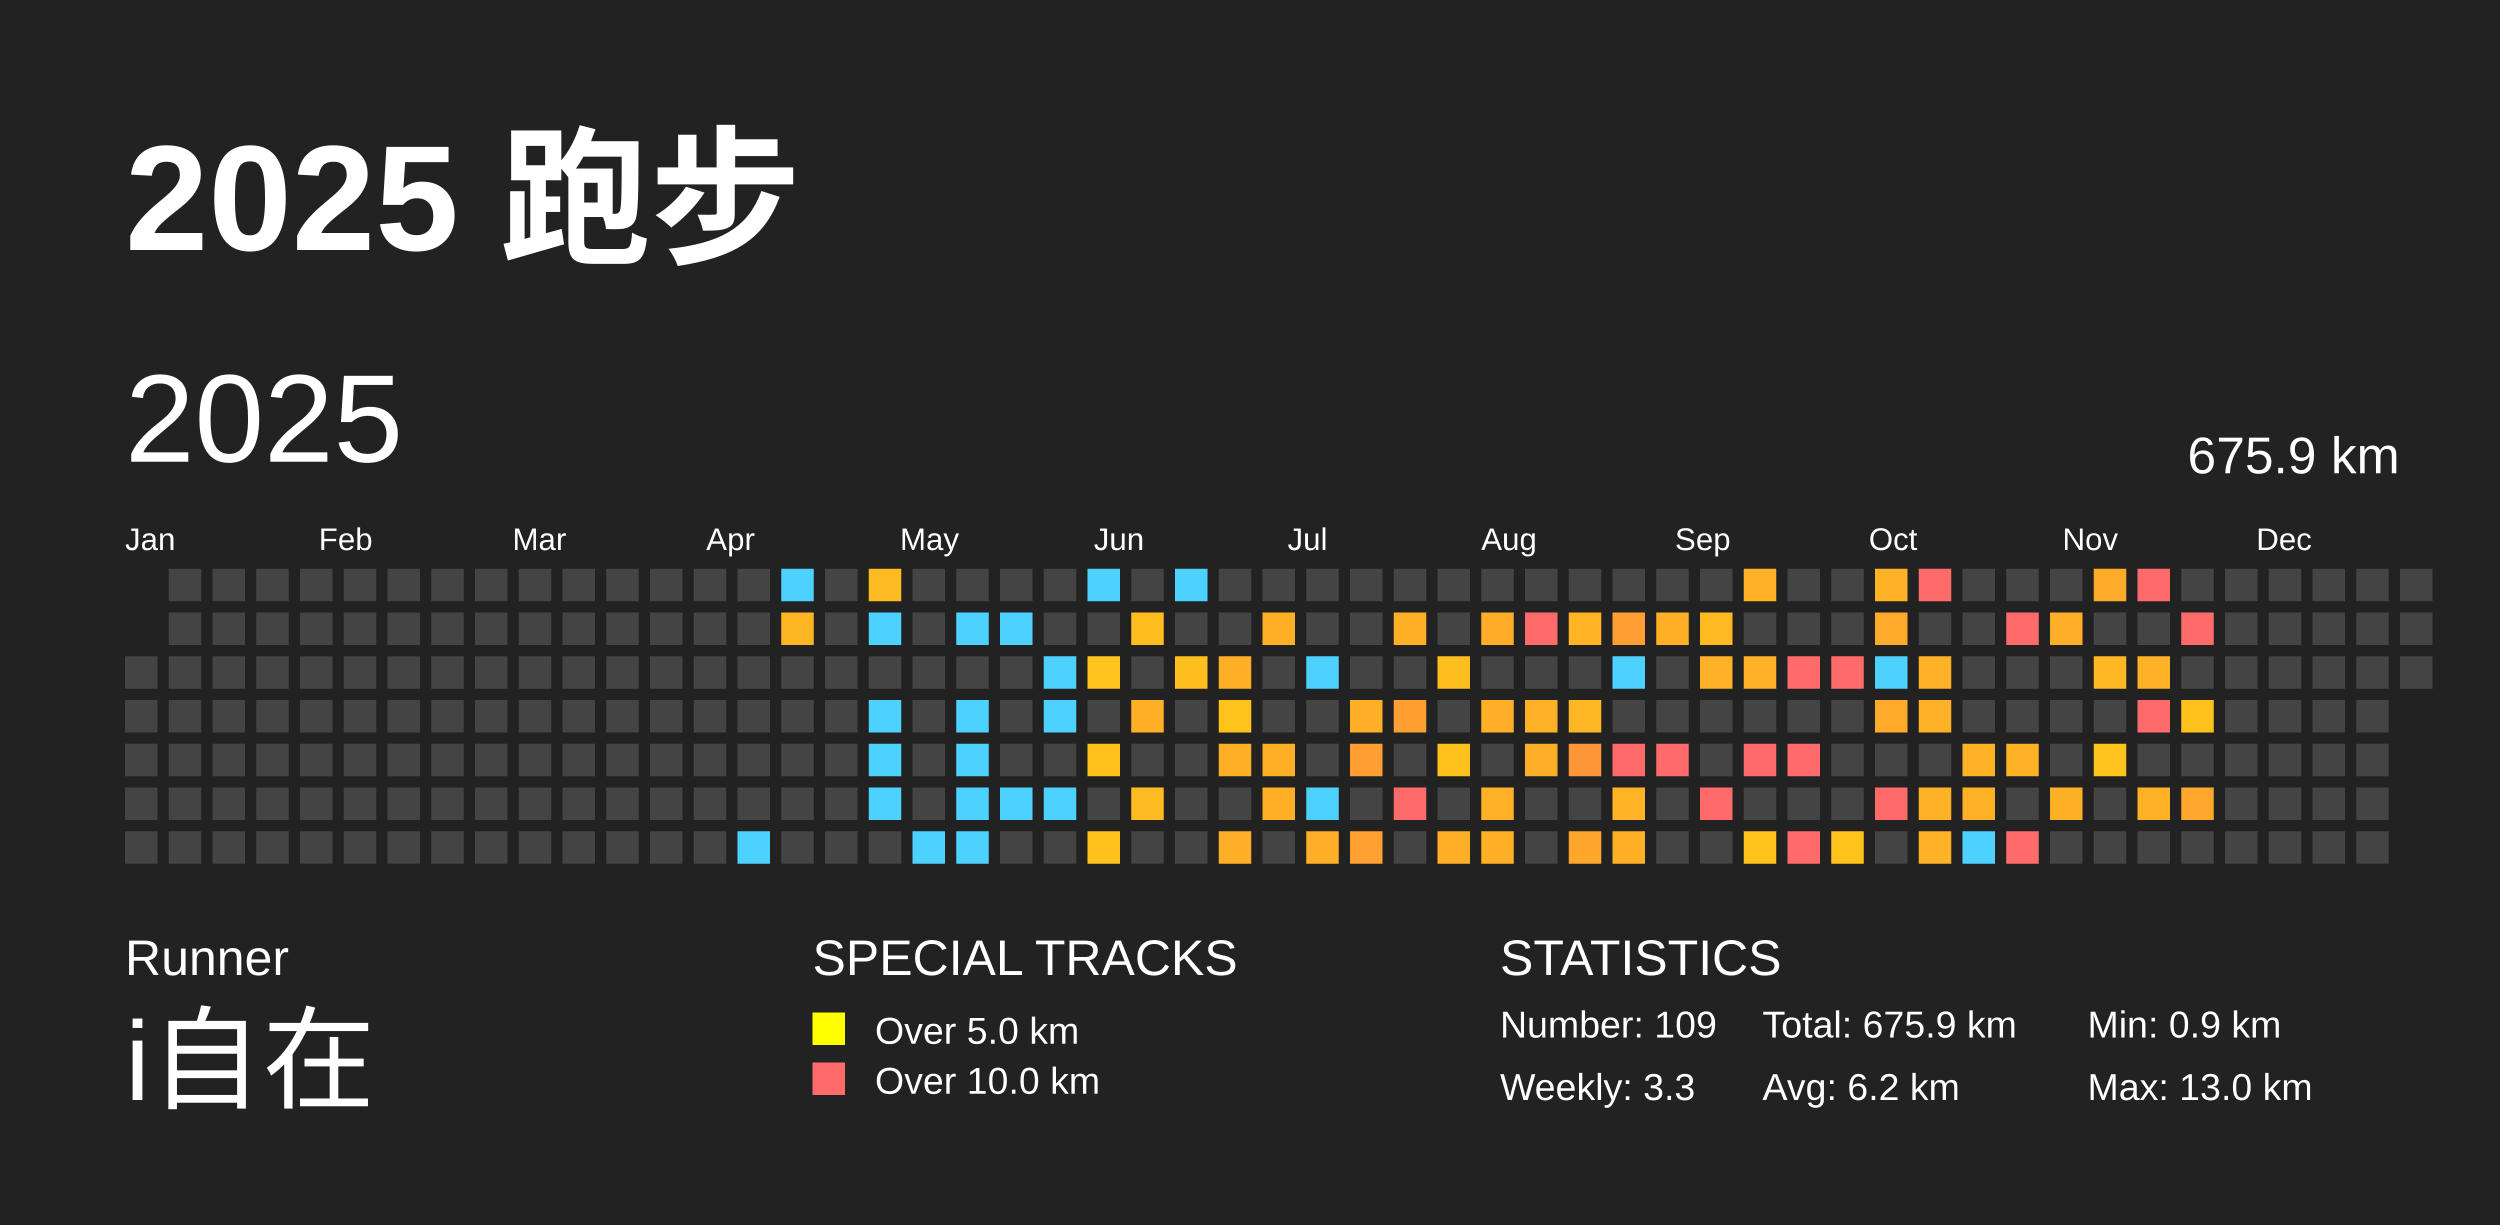
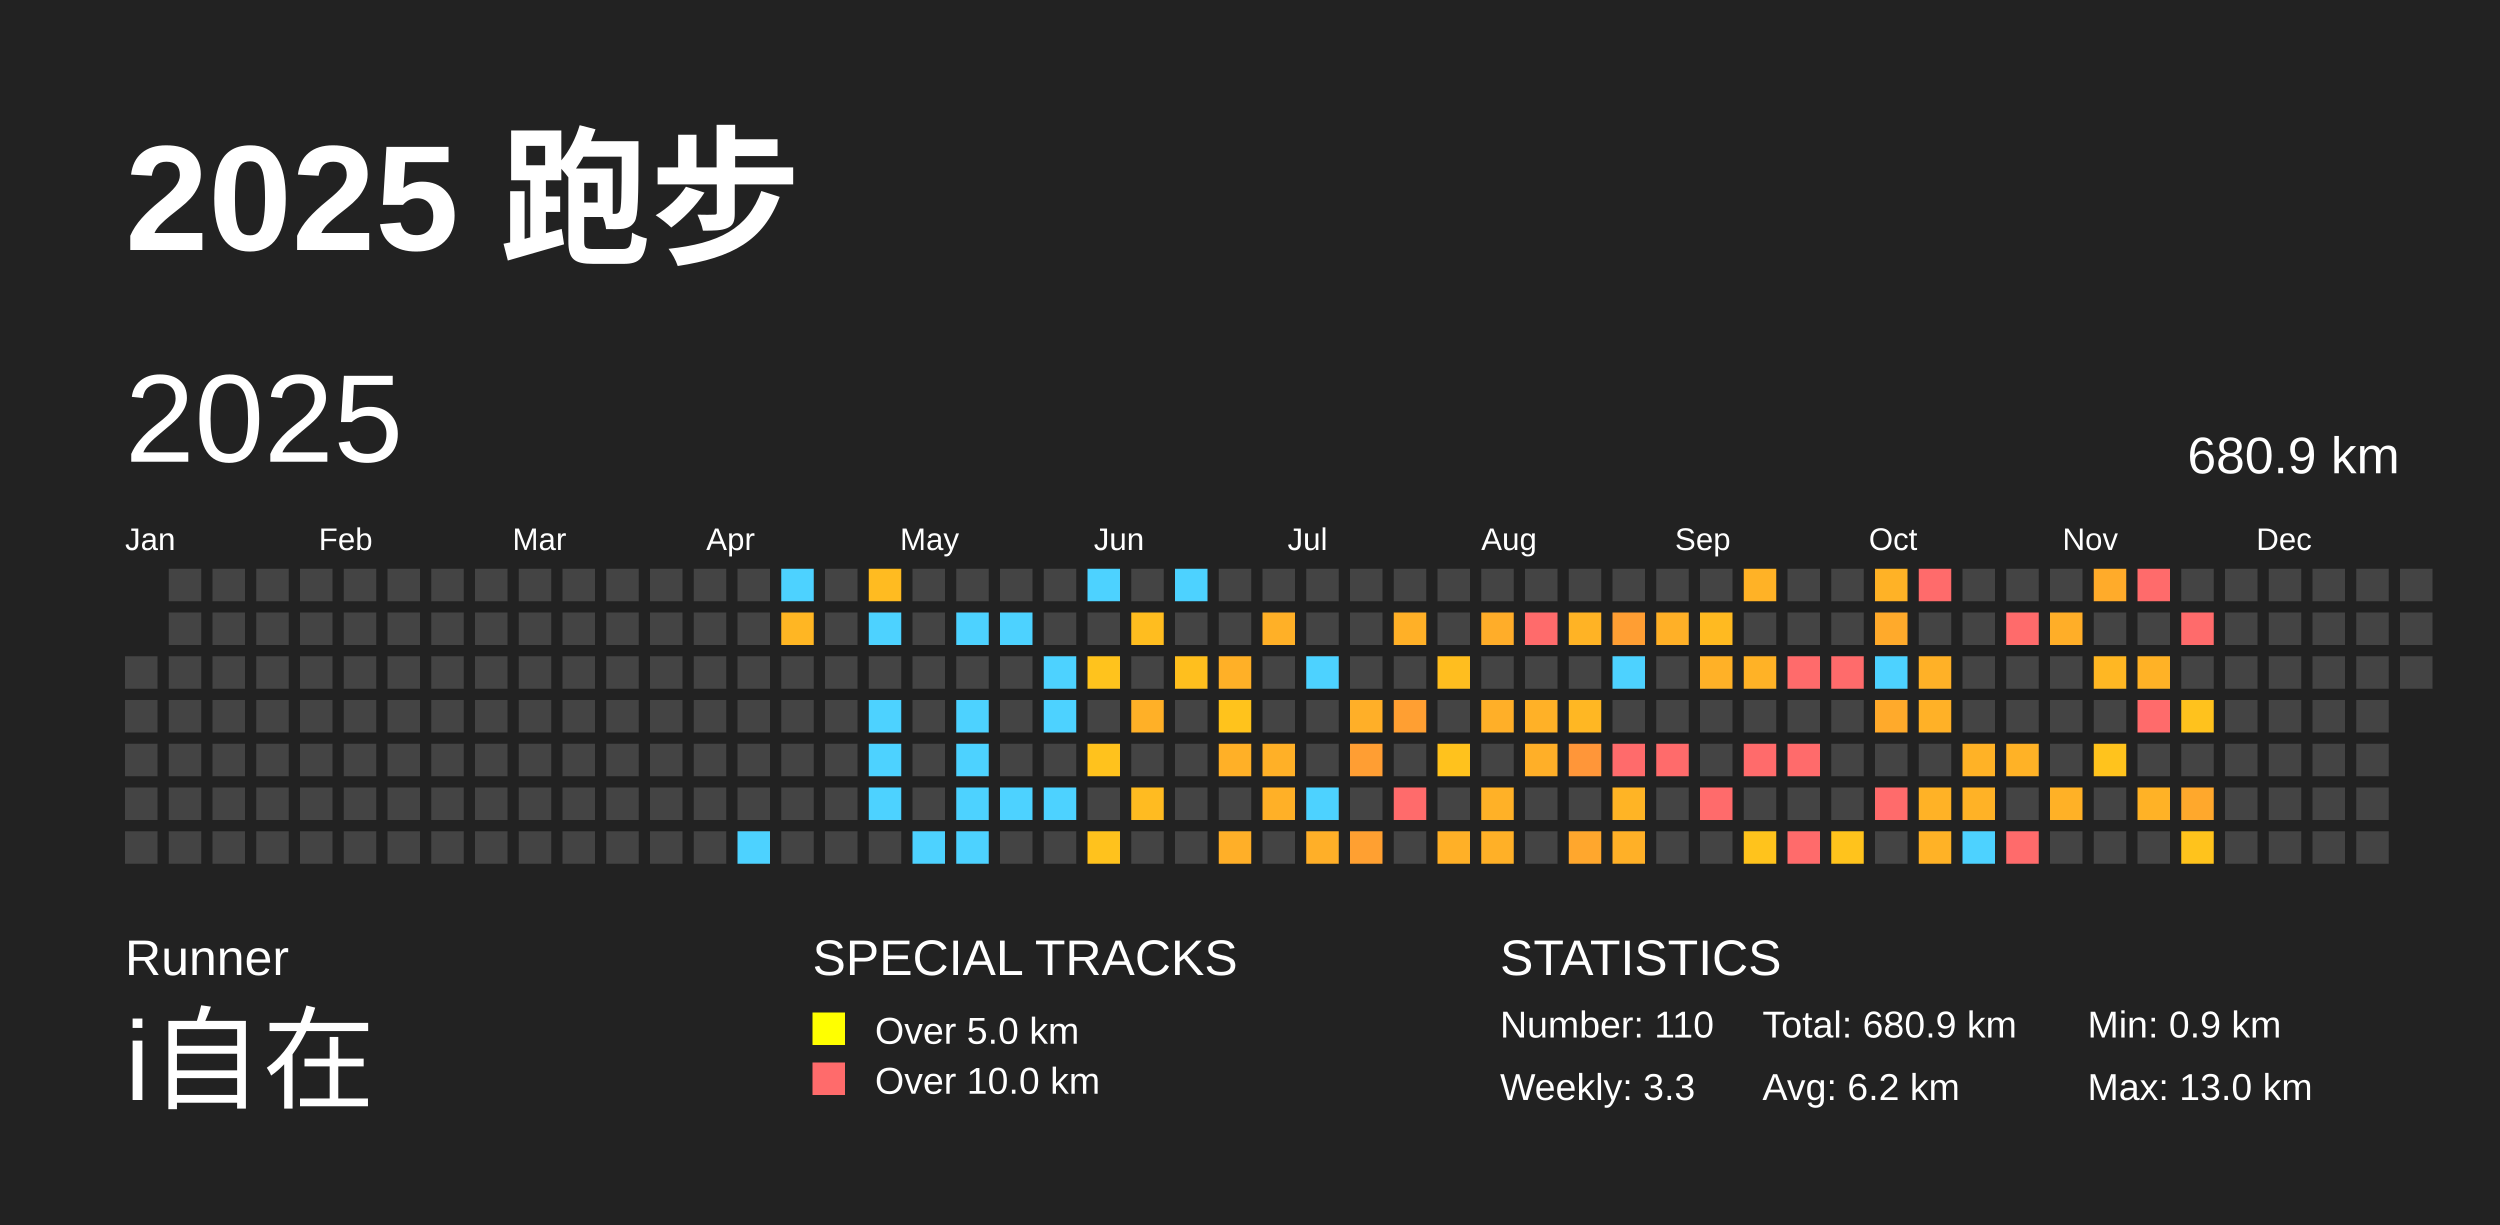
<svg xmlns="http://www.w3.org/2000/svg" baseProfile="full" height="98mm" version="1.1" viewBox="0,0,200,98" width="200mm">
  <defs />
  <rect fill="#222222" height="98" width="200" x="0" y="0" />
  <text fill="#FFFFFF" style="font-size:12px; font-family:Arial; font-weight:bold;" x="10" y="20">2025 跑步</text>
  <text fill="#FFFFFF" style="font-size:4px; font-family:Arial" x="10" y="78">Runner</text>
  <text fill="#FFFFFF" style="font-size:9px; font-family:Arial" x="10" y="88">i自在</text>
  <text fill="#FFFFFF" style="font-size:4px; font-family:Arial" x="65" y="78">SPECIAL TRACKS</text>
  <rect fill="#FFFF00" height="2.6" width="2.6" x="65" y="81" />
  <text fill="#FFFFFF" style="font-size:3px; font-family:Arial" x="70" y="83.5">Over 5.0 km</text>
  <rect fill="#FF6B6B" height="2.6" width="2.6" x="65" y="85" />
  <text fill="#FFFFFF" style="font-size:3px; font-family:Arial" x="70" y="87.5">Over 10.0 km</text>
  <text fill="#FFFFFF" style="font-size:4px; font-family:Arial" x="120" y="78">STATISTICS</text>
-   <text fill="#FFFFFF" style="font-size:3px; font-family:Arial" x="120" y="83">Number: 109</text>
+   <text fill="#FFFFFF" style="font-size:3px; font-family:Arial" x="120" y="83">Number: 110</text>
  <text fill="#FFFFFF" style="font-size:3px; font-family:Arial" x="120" y="88">Weekly: 3.3</text>
-   <text fill="#FFFFFF" style="font-size:3px; font-family:Arial" x="141" y="83">Total: 675.9 km</text>
+   <text fill="#FFFFFF" style="font-size:3px; font-family:Arial" x="141" y="83">Total: 680.9 km</text>
  <text fill="#FFFFFF" style="font-size:3px; font-family:Arial" x="141" y="88">Avg: 6.2 km</text>
  <text fill="#FFFFFF" style="font-size:3px; font-family:Arial" x="167" y="83">Min: 0.9 km</text>
  <text fill="#FFFFFF" style="font-size:3px; font-family:Arial" x="167" y="88">Max: 13.0 km</text>
  <text dominant-baseline="hanging" fill="#FFFFFF" style="font-size:10.0px; font-family:Arial;" x="10" y="30">2025</text>
-   <text dominant-baseline="hanging" fill="#FFFFFF" style="font-size:4.125px; font-family:Arial;" x="175" y="35">675.9 km</text>
+   <text dominant-baseline="hanging" fill="#FFFFFF" style="font-size:4.125px; font-family:Arial;" x="175" y="35">680.9 km</text>
  <text fill="#FFFFFF" style="font-size:2.5px; font-family:Arial" x="10.0" y="44">Jan</text>
  <text fill="#FFFFFF" style="font-size:2.5px; font-family:Arial" x="25.5" y="44">Feb</text>
  <text fill="#FFFFFF" style="font-size:2.5px; font-family:Arial" x="41.0" y="44">Mar</text>
  <text fill="#FFFFFF" style="font-size:2.5px; font-family:Arial" x="56.5" y="44">Apr</text>
  <text fill="#FFFFFF" style="font-size:2.5px; font-family:Arial" x="72.0" y="44">May</text>
  <text fill="#FFFFFF" style="font-size:2.5px; font-family:Arial" x="87.5" y="44">Jun</text>
  <text fill="#FFFFFF" style="font-size:2.5px; font-family:Arial" x="103.0" y="44">Jul</text>
  <text fill="#FFFFFF" style="font-size:2.5px; font-family:Arial" x="118.5" y="44">Aug</text>
  <text fill="#FFFFFF" style="font-size:2.5px; font-family:Arial" x="134.0" y="44">Sep</text>
  <text fill="#FFFFFF" style="font-size:2.5px; font-family:Arial" x="149.5" y="44">Oct</text>
  <text fill="#FFFFFF" style="font-size:2.5px; font-family:Arial" x="165.0" y="44">Nov</text>
  <text fill="#FFFFFF" style="font-size:2.5px; font-family:Arial" x="180.5" y="44">Dec</text>
  <rect fill="#444444" height="2.6" width="2.6" x="10.0" y="52.5" />
  <rect fill="#444444" height="2.6" width="2.6" x="10.0" y="56.0" />
  <rect fill="#444444" height="2.6" width="2.6" x="10.0" y="59.5" />
  <rect fill="#444444" height="2.6" width="2.6" x="10.0" y="63.0" />
  <rect fill="#444444" height="2.6" width="2.6" x="10.0" y="66.5" />
  <rect fill="#444444" height="2.6" width="2.6" x="13.5" y="45.5" />
  <rect fill="#444444" height="2.6" width="2.6" x="13.5" y="49.0" />
  <rect fill="#444444" height="2.6" width="2.6" x="13.5" y="52.5" />
  <rect fill="#444444" height="2.6" width="2.6" x="13.5" y="56.0" />
  <rect fill="#444444" height="2.6" width="2.6" x="13.5" y="59.5" />
  <rect fill="#444444" height="2.6" width="2.6" x="13.5" y="63.0" />
  <rect fill="#444444" height="2.6" width="2.6" x="13.5" y="66.5" />
  <rect fill="#444444" height="2.6" width="2.6" x="17.0" y="45.5" />
  <rect fill="#444444" height="2.6" width="2.6" x="17.0" y="49.0" />
  <rect fill="#444444" height="2.6" width="2.6" x="17.0" y="52.5" />
  <rect fill="#444444" height="2.6" width="2.6" x="17.0" y="56.0" />
  <rect fill="#444444" height="2.6" width="2.6" x="17.0" y="59.5" />
  <rect fill="#444444" height="2.6" width="2.6" x="17.0" y="63.0" />
  <rect fill="#444444" height="2.6" width="2.6" x="17.0" y="66.5" />
  <rect fill="#444444" height="2.6" width="2.6" x="20.5" y="45.5" />
  <rect fill="#444444" height="2.6" width="2.6" x="20.5" y="49.0" />
  <rect fill="#444444" height="2.6" width="2.6" x="20.5" y="52.5" />
  <rect fill="#444444" height="2.6" width="2.6" x="20.5" y="56.0" />
  <rect fill="#444444" height="2.6" width="2.6" x="20.5" y="59.5" />
  <rect fill="#444444" height="2.6" width="2.6" x="20.5" y="63.0" />
  <rect fill="#444444" height="2.6" width="2.6" x="20.5" y="66.5" />
  <rect fill="#444444" height="2.6" width="2.6" x="24.0" y="45.5" />
  <rect fill="#444444" height="2.6" width="2.6" x="24.0" y="49.0" />
  <rect fill="#444444" height="2.6" width="2.6" x="24.0" y="52.5" />
  <rect fill="#444444" height="2.6" width="2.6" x="24.0" y="56.0" />
  <rect fill="#444444" height="2.6" width="2.6" x="24.0" y="59.5" />
  <rect fill="#444444" height="2.6" width="2.6" x="24.0" y="63.0" />
  <rect fill="#444444" height="2.6" width="2.6" x="24.0" y="66.5" />
  <rect fill="#444444" height="2.6" width="2.6" x="27.5" y="45.5" />
  <rect fill="#444444" height="2.6" width="2.6" x="27.5" y="49.0" />
  <rect fill="#444444" height="2.6" width="2.6" x="27.5" y="52.5" />
  <rect fill="#444444" height="2.6" width="2.6" x="27.5" y="56.0" />
  <rect fill="#444444" height="2.6" width="2.6" x="27.5" y="59.5" />
  <rect fill="#444444" height="2.6" width="2.6" x="27.5" y="63.0" />
  <rect fill="#444444" height="2.6" width="2.6" x="27.5" y="66.5" />
  <rect fill="#444444" height="2.6" width="2.6" x="31.0" y="45.5" />
  <rect fill="#444444" height="2.6" width="2.6" x="31.0" y="49.0" />
  <rect fill="#444444" height="2.6" width="2.6" x="31.0" y="52.5" />
  <rect fill="#444444" height="2.6" width="2.6" x="31.0" y="56.0" />
  <rect fill="#444444" height="2.6" width="2.6" x="31.0" y="59.5" />
  <rect fill="#444444" height="2.6" width="2.6" x="31.0" y="63.0" />
  <rect fill="#444444" height="2.6" width="2.6" x="31.0" y="66.5" />
  <rect fill="#444444" height="2.6" width="2.6" x="34.5" y="45.5" />
  <rect fill="#444444" height="2.6" width="2.6" x="34.5" y="49.0" />
  <rect fill="#444444" height="2.6" width="2.6" x="34.5" y="52.5" />
  <rect fill="#444444" height="2.6" width="2.6" x="34.5" y="56.0" />
  <rect fill="#444444" height="2.6" width="2.6" x="34.5" y="59.5" />
  <rect fill="#444444" height="2.6" width="2.6" x="34.5" y="63.0" />
  <rect fill="#444444" height="2.6" width="2.6" x="34.5" y="66.5" />
  <rect fill="#444444" height="2.6" width="2.6" x="38.0" y="45.5" />
  <rect fill="#444444" height="2.6" width="2.6" x="38.0" y="49.0" />
  <rect fill="#444444" height="2.6" width="2.6" x="38.0" y="52.5" />
  <rect fill="#444444" height="2.6" width="2.6" x="38.0" y="56.0" />
  <rect fill="#444444" height="2.6" width="2.6" x="38.0" y="59.5" />
  <rect fill="#444444" height="2.6" width="2.6" x="38.0" y="63.0" />
  <rect fill="#444444" height="2.6" width="2.6" x="38.0" y="66.5" />
  <rect fill="#444444" height="2.6" width="2.6" x="41.5" y="45.5" />
  <rect fill="#444444" height="2.6" width="2.6" x="41.5" y="49.0" />
  <rect fill="#444444" height="2.6" width="2.6" x="41.5" y="52.5" />
  <rect fill="#444444" height="2.6" width="2.6" x="41.5" y="56.0" />
  <rect fill="#444444" height="2.6" width="2.6" x="41.5" y="59.5" />
  <rect fill="#444444" height="2.6" width="2.6" x="41.5" y="63.0" />
  <rect fill="#444444" height="2.6" width="2.6" x="41.5" y="66.5" />
  <rect fill="#444444" height="2.6" width="2.6" x="45.0" y="45.5" />
  <rect fill="#444444" height="2.6" width="2.6" x="45.0" y="49.0" />
  <rect fill="#444444" height="2.6" width="2.6" x="45.0" y="52.5" />
  <rect fill="#444444" height="2.6" width="2.6" x="45.0" y="56.0" />
  <rect fill="#444444" height="2.6" width="2.6" x="45.0" y="59.5" />
  <rect fill="#444444" height="2.6" width="2.6" x="45.0" y="63.0" />
  <rect fill="#444444" height="2.6" width="2.6" x="45.0" y="66.5" />
  <rect fill="#444444" height="2.6" width="2.6" x="48.5" y="45.5" />
  <rect fill="#444444" height="2.6" width="2.6" x="48.5" y="49.0" />
  <rect fill="#444444" height="2.6" width="2.6" x="48.5" y="52.5" />
  <rect fill="#444444" height="2.6" width="2.6" x="48.5" y="56.0" />
  <rect fill="#444444" height="2.6" width="2.6" x="48.5" y="59.5" />
  <rect fill="#444444" height="2.6" width="2.6" x="48.5" y="63.0" />
  <rect fill="#444444" height="2.6" width="2.6" x="48.5" y="66.5" />
  <rect fill="#444444" height="2.6" width="2.6" x="52.0" y="45.5" />
  <rect fill="#444444" height="2.6" width="2.6" x="52.0" y="49.0" />
  <rect fill="#444444" height="2.6" width="2.6" x="52.0" y="52.5" />
  <rect fill="#444444" height="2.6" width="2.6" x="52.0" y="56.0" />
  <rect fill="#444444" height="2.6" width="2.6" x="52.0" y="59.5" />
  <rect fill="#444444" height="2.6" width="2.6" x="52.0" y="63.0" />
  <rect fill="#444444" height="2.6" width="2.6" x="52.0" y="66.5" />
  <rect fill="#444444" height="2.6" width="2.6" x="55.5" y="45.5" />
  <rect fill="#444444" height="2.6" width="2.6" x="55.5" y="49.0" />
  <rect fill="#444444" height="2.6" width="2.6" x="55.5" y="52.5" />
  <rect fill="#444444" height="2.6" width="2.6" x="55.5" y="56.0" />
  <rect fill="#444444" height="2.6" width="2.6" x="55.5" y="59.5" />
  <rect fill="#444444" height="2.6" width="2.6" x="55.5" y="63.0" />
  <rect fill="#444444" height="2.6" width="2.6" x="55.5" y="66.5" />
  <rect fill="#444444" height="2.6" width="2.6" x="59.0" y="45.5" />
  <rect fill="#444444" height="2.6" width="2.6" x="59.0" y="49.0" />
  <rect fill="#444444" height="2.6" width="2.6" x="59.0" y="52.5" />
  <rect fill="#444444" height="2.6" width="2.6" x="59.0" y="56.0" />
  <rect fill="#444444" height="2.6" width="2.6" x="59.0" y="59.5" />
  <rect fill="#444444" height="2.6" width="2.6" x="59.0" y="63.0" />
  <rect fill="#4dd2ff" height="2.6" width="2.6" x="59.0" y="66.5" />
  <rect fill="#4dd2ff" height="2.6" width="2.6" x="62.5" y="45.5" />
  <rect fill="#ffb623" height="2.6" width="2.6" x="62.5" y="49.0" />
  <rect fill="#444444" height="2.6" width="2.6" x="62.5" y="52.5" />
  <rect fill="#444444" height="2.6" width="2.6" x="62.5" y="56.0" />
  <rect fill="#444444" height="2.6" width="2.6" x="62.5" y="59.5" />
  <rect fill="#444444" height="2.6" width="2.6" x="62.5" y="63.0" />
  <rect fill="#444444" height="2.6" width="2.6" x="62.5" y="66.5" />
  <rect fill="#444444" height="2.6" width="2.6" x="66.0" y="45.5" />
  <rect fill="#444444" height="2.6" width="2.6" x="66.0" y="49.0" />
  <rect fill="#444444" height="2.6" width="2.6" x="66.0" y="52.5" />
  <rect fill="#444444" height="2.6" width="2.6" x="66.0" y="56.0" />
  <rect fill="#444444" height="2.6" width="2.6" x="66.0" y="59.5" />
  <rect fill="#444444" height="2.6" width="2.6" x="66.0" y="63.0" />
  <rect fill="#444444" height="2.6" width="2.6" x="66.0" y="66.5" />
  <rect fill="#ffbb21" height="2.6" width="2.6" x="69.5" y="45.5" />
  <rect fill="#4dd2ff" height="2.6" width="2.6" x="69.5" y="49.0" />
  <rect fill="#444444" height="2.6" width="2.6" x="69.5" y="52.5" />
  <rect fill="#4dd2ff" height="2.6" width="2.6" x="69.5" y="56.0" />
  <rect fill="#4dd2ff" height="2.6" width="2.6" x="69.5" y="59.5" />
  <rect fill="#4dd2ff" height="2.6" width="2.6" x="69.5" y="63.0" />
  <rect fill="#444444" height="2.6" width="2.6" x="69.5" y="66.5" />
  <rect fill="#444444" height="2.6" width="2.6" x="73.0" y="45.5" />
  <rect fill="#444444" height="2.6" width="2.6" x="73.0" y="49.0" />
  <rect fill="#444444" height="2.6" width="2.6" x="73.0" y="52.5" />
  <rect fill="#444444" height="2.6" width="2.6" x="73.0" y="56.0" />
  <rect fill="#444444" height="2.6" width="2.6" x="73.0" y="59.5" />
  <rect fill="#444444" height="2.6" width="2.6" x="73.0" y="63.0" />
  <rect fill="#4dd2ff" height="2.6" width="2.6" x="73.0" y="66.5" />
  <rect fill="#444444" height="2.6" width="2.6" x="76.5" y="45.5" />
  <rect fill="#4dd2ff" height="2.6" width="2.6" x="76.5" y="49.0" />
  <rect fill="#444444" height="2.6" width="2.6" x="76.5" y="52.5" />
  <rect fill="#4dd2ff" height="2.6" width="2.6" x="76.5" y="56.0" />
  <rect fill="#4dd2ff" height="2.6" width="2.6" x="76.5" y="59.5" />
  <rect fill="#4dd2ff" height="2.6" width="2.6" x="76.5" y="63.0" />
  <rect fill="#4dd2ff" height="2.6" width="2.6" x="76.5" y="66.5" />
  <rect fill="#444444" height="2.6" width="2.6" x="80.0" y="45.5" />
  <rect fill="#4dd2ff" height="2.6" width="2.6" x="80.0" y="49.0" />
  <rect fill="#444444" height="2.6" width="2.6" x="80.0" y="52.5" />
  <rect fill="#444444" height="2.6" width="2.6" x="80.0" y="56.0" />
  <rect fill="#444444" height="2.6" width="2.6" x="80.0" y="59.5" />
  <rect fill="#4dd2ff" height="2.6" width="2.6" x="80.0" y="63.0" />
  <rect fill="#444444" height="2.6" width="2.6" x="80.0" y="66.5" />
  <rect fill="#444444" height="2.6" width="2.6" x="83.5" y="45.5" />
  <rect fill="#444444" height="2.6" width="2.6" x="83.5" y="49.0" />
  <rect fill="#4dd2ff" height="2.6" width="2.6" x="83.5" y="52.5" />
  <rect fill="#4dd2ff" height="2.6" width="2.6" x="83.5" y="56.0" />
  <rect fill="#444444" height="2.6" width="2.6" x="83.5" y="59.5" />
  <rect fill="#4dd2ff" height="2.6" width="2.6" x="83.5" y="63.0" />
  <rect fill="#444444" height="2.6" width="2.6" x="83.5" y="66.5" />
  <rect fill="#4dd2ff" height="2.6" width="2.6" x="87.0" y="45.5" />
  <rect fill="#444444" height="2.6" width="2.6" x="87.0" y="49.0" />
  <rect fill="#ffc31d" height="2.6" width="2.6" x="87.0" y="52.5" />
  <rect fill="#444444" height="2.6" width="2.6" x="87.0" y="56.0" />
  <rect fill="#ffc21d" height="2.6" width="2.6" x="87.0" y="59.5" />
  <rect fill="#444444" height="2.6" width="2.6" x="87.0" y="63.0" />
  <rect fill="#ffc21d" height="2.6" width="2.6" x="87.0" y="66.5" />
  <rect fill="#444444" height="2.6" width="2.6" x="90.5" y="45.5" />
  <rect fill="#ffbd1f" height="2.6" width="2.6" x="90.5" y="49.0" />
  <rect fill="#444444" height="2.6" width="2.6" x="90.5" y="52.5" />
  <rect fill="#ffb027" height="2.6" width="2.6" x="90.5" y="56.0" />
  <rect fill="#444444" height="2.6" width="2.6" x="90.5" y="59.5" />
  <rect fill="#ffbb21" height="2.6" width="2.6" x="90.5" y="63.0" />
  <rect fill="#444444" height="2.6" width="2.6" x="90.5" y="66.5" />
  <rect fill="#4dd2ff" height="2.6" width="2.6" x="94.0" y="45.5" />
  <rect fill="#444444" height="2.6" width="2.6" x="94.0" y="49.0" />
  <rect fill="#ffbf1e" height="2.6" width="2.6" x="94.0" y="52.5" />
  <rect fill="#444444" height="2.6" width="2.6" x="94.0" y="56.0" />
  <rect fill="#444444" height="2.6" width="2.6" x="94.0" y="59.5" />
  <rect fill="#444444" height="2.6" width="2.6" x="94.0" y="63.0" />
  <rect fill="#444444" height="2.6" width="2.6" x="94.0" y="66.5" />
  <rect fill="#444444" height="2.6" width="2.6" x="97.5" y="45.5" />
  <rect fill="#444444" height="2.6" width="2.6" x="97.5" y="49.0" />
  <rect fill="#ffb027" height="2.6" width="2.6" x="97.5" y="52.5" />
  <rect fill="#ffc31c" height="2.6" width="2.6" x="97.5" y="56.0" />
  <rect fill="#ffb027" height="2.6" width="2.6" x="97.5" y="59.5" />
  <rect fill="#444444" height="2.6" width="2.6" x="97.5" y="63.0" />
  <rect fill="#ffaf28" height="2.6" width="2.6" x="97.5" y="66.5" />
  <rect fill="#444444" height="2.6" width="2.6" x="101.0" y="45.5" />
  <rect fill="#ffb027" height="2.6" width="2.6" x="101.0" y="49.0" />
  <rect fill="#444444" height="2.6" width="2.6" x="101.0" y="52.5" />
  <rect fill="#444444" height="2.6" width="2.6" x="101.0" y="56.0" />
  <rect fill="#ffb027" height="2.6" width="2.6" x="101.0" y="59.5" />
  <rect fill="#ffb027" height="2.6" width="2.6" x="101.0" y="63.0" />
  <rect fill="#444444" height="2.6" width="2.6" x="101.0" y="66.5" />
  <rect fill="#444444" height="2.6" width="2.6" x="104.5" y="45.5" />
  <rect fill="#444444" height="2.6" width="2.6" x="104.5" y="49.0" />
  <rect fill="#4dd2ff" height="2.6" width="2.6" x="104.5" y="52.5" />
  <rect fill="#444444" height="2.6" width="2.6" x="104.5" y="56.0" />
  <rect fill="#444444" height="2.6" width="2.6" x="104.5" y="59.5" />
  <rect fill="#4dd2ff" height="2.6" width="2.6" x="104.5" y="63.0" />
  <rect fill="#ffaf28" height="2.6" width="2.6" x="104.5" y="66.5" />
  <rect fill="#444444" height="2.6" width="2.6" x="108.0" y="45.5" />
  <rect fill="#444444" height="2.6" width="2.6" x="108.0" y="49.0" />
  <rect fill="#444444" height="2.6" width="2.6" x="108.0" y="52.5" />
  <rect fill="#ffaf28" height="2.6" width="2.6" x="108.0" y="56.0" />
  <rect fill="#ff9e33" height="2.6" width="2.6" x="108.0" y="59.5" />
  <rect fill="#444444" height="2.6" width="2.6" x="108.0" y="63.0" />
  <rect fill="#ffa031" height="2.6" width="2.6" x="108.0" y="66.5" />
  <rect fill="#444444" height="2.6" width="2.6" x="111.5" y="45.5" />
  <rect fill="#ffb027" height="2.6" width="2.6" x="111.5" y="49.0" />
  <rect fill="#444444" height="2.6" width="2.6" x="111.5" y="52.5" />
  <rect fill="#ff9f32" height="2.6" width="2.6" x="111.5" y="56.0" />
  <rect fill="#444444" height="2.6" width="2.6" x="111.5" y="59.5" />
  <rect fill="#FF6B6B" height="2.6" width="2.6" x="111.5" y="63.0" />
  <rect fill="#444444" height="2.6" width="2.6" x="111.5" y="66.5" />
  <rect fill="#444444" height="2.6" width="2.6" x="115.0" y="45.5" />
  <rect fill="#444444" height="2.6" width="2.6" x="115.0" y="49.0" />
  <rect fill="#ffbe1f" height="2.6" width="2.6" x="115.0" y="52.5" />
  <rect fill="#444444" height="2.6" width="2.6" x="115.0" y="56.0" />
  <rect fill="#ffc21d" height="2.6" width="2.6" x="115.0" y="59.5" />
  <rect fill="#444444" height="2.6" width="2.6" x="115.0" y="63.0" />
  <rect fill="#ffb027" height="2.6" width="2.6" x="115.0" y="66.5" />
  <rect fill="#444444" height="2.6" width="2.6" x="118.5" y="45.5" />
  <rect fill="#ffad29" height="2.6" width="2.6" x="118.5" y="49.0" />
  <rect fill="#444444" height="2.6" width="2.6" x="118.5" y="52.5" />
  <rect fill="#ffaf28" height="2.6" width="2.6" x="118.5" y="56.0" />
  <rect fill="#444444" height="2.6" width="2.6" x="118.5" y="59.5" />
  <rect fill="#ffb127" height="2.6" width="2.6" x="118.5" y="63.0" />
  <rect fill="#ffb027" height="2.6" width="2.6" x="118.5" y="66.5" />
  <rect fill="#444444" height="2.6" width="2.6" x="122.0" y="45.5" />
  <rect fill="#FF6B6B" height="2.6" width="2.6" x="122.0" y="49.0" />
  <rect fill="#444444" height="2.6" width="2.6" x="122.0" y="52.5" />
  <rect fill="#ffb127" height="2.6" width="2.6" x="122.0" y="56.0" />
  <rect fill="#ffaf28" height="2.6" width="2.6" x="122.0" y="59.5" />
  <rect fill="#444444" height="2.6" width="2.6" x="122.0" y="63.0" />
  <rect fill="#444444" height="2.6" width="2.6" x="122.0" y="66.5" />
  <rect fill="#444444" height="2.6" width="2.6" x="125.5" y="45.5" />
  <rect fill="#ffb325" height="2.6" width="2.6" x="125.5" y="49.0" />
  <rect fill="#444444" height="2.6" width="2.6" x="125.5" y="52.5" />
  <rect fill="#ffb723" height="2.6" width="2.6" x="125.5" y="56.0" />
  <rect fill="#ff9639" height="2.6" width="2.6" x="125.5" y="59.5" />
  <rect fill="#444444" height="2.6" width="2.6" x="125.5" y="63.0" />
  <rect fill="#ffa72d" height="2.6" width="2.6" x="125.5" y="66.5" />
  <rect fill="#444444" height="2.6" width="2.6" x="129.0" y="45.5" />
  <rect fill="#ff9e33" height="2.6" width="2.6" x="129.0" y="49.0" />
  <rect fill="#4dd2ff" height="2.6" width="2.6" x="129.0" y="52.5" />
  <rect fill="#444444" height="2.6" width="2.6" x="129.0" y="56.0" />
  <rect fill="#FF6B6B" height="2.6" width="2.6" x="129.0" y="59.5" />
  <rect fill="#ffb425" height="2.6" width="2.6" x="129.0" y="63.0" />
  <rect fill="#ffb027" height="2.6" width="2.6" x="129.0" y="66.5" />
  <rect fill="#444444" height="2.6" width="2.6" x="132.5" y="45.5" />
  <rect fill="#ffb027" height="2.6" width="2.6" x="132.5" y="49.0" />
  <rect fill="#444444" height="2.6" width="2.6" x="132.5" y="52.5" />
  <rect fill="#444444" height="2.6" width="2.6" x="132.5" y="56.0" />
  <rect fill="#FF6B6B" height="2.6" width="2.6" x="132.5" y="59.5" />
  <rect fill="#444444" height="2.6" width="2.6" x="132.5" y="63.0" />
  <rect fill="#444444" height="2.6" width="2.6" x="132.5" y="66.5" />
  <rect fill="#444444" height="2.6" width="2.6" x="136.0" y="45.5" />
  <rect fill="#ffba21" height="2.6" width="2.6" x="136.0" y="49.0" />
  <rect fill="#ffb127" height="2.6" width="2.6" x="136.0" y="52.5" />
  <rect fill="#444444" height="2.6" width="2.6" x="136.0" y="56.0" />
  <rect fill="#444444" height="2.6" width="2.6" x="136.0" y="59.5" />
  <rect fill="#FF6B6B" height="2.6" width="2.6" x="136.0" y="63.0" />
  <rect fill="#444444" height="2.6" width="2.6" x="136.0" y="66.5" />
  <rect fill="#ffb226" height="2.6" width="2.6" x="139.5" y="45.5" />
  <rect fill="#444444" height="2.6" width="2.6" x="139.5" y="49.0" />
  <rect fill="#ffb226" height="2.6" width="2.6" x="139.5" y="52.5" />
  <rect fill="#444444" height="2.6" width="2.6" x="139.5" y="56.0" />
  <rect fill="#FF6B6B" height="2.6" width="2.6" x="139.5" y="59.5" />
  <rect fill="#444444" height="2.6" width="2.6" x="139.5" y="63.0" />
  <rect fill="#ffc31c" height="2.6" width="2.6" x="139.5" y="66.5" />
  <rect fill="#444444" height="2.6" width="2.6" x="143.0" y="45.5" />
  <rect fill="#444444" height="2.6" width="2.6" x="143.0" y="49.0" />
  <rect fill="#FF6B6B" height="2.6" width="2.6" x="143.0" y="52.5" />
  <rect fill="#444444" height="2.6" width="2.6" x="143.0" y="56.0" />
  <rect fill="#FF6B6B" height="2.6" width="2.6" x="143.0" y="59.5" />
  <rect fill="#444444" height="2.6" width="2.6" x="143.0" y="63.0" />
  <rect fill="#FF6B6B" height="2.6" width="2.6" x="143.0" y="66.5" />
  <rect fill="#444444" height="2.6" width="2.6" x="146.5" y="45.5" />
  <rect fill="#444444" height="2.6" width="2.6" x="146.5" y="49.0" />
  <rect fill="#FF6B6B" height="2.6" width="2.6" x="146.5" y="52.5" />
  <rect fill="#444444" height="2.6" width="2.6" x="146.5" y="56.0" />
  <rect fill="#444444" height="2.6" width="2.6" x="146.5" y="59.5" />
  <rect fill="#444444" height="2.6" width="2.6" x="146.5" y="63.0" />
  <rect fill="#ffc31c" height="2.6" width="2.6" x="146.5" y="66.5" />
  <rect fill="#ffb226" height="2.6" width="2.6" x="150.0" y="45.5" />
  <rect fill="#ffaa2b" height="2.6" width="2.6" x="150.0" y="49.0" />
  <rect fill="#4dd2ff" height="2.6" width="2.6" x="150.0" y="52.5" />
  <rect fill="#ffaa2b" height="2.6" width="2.6" x="150.0" y="56.0" />
  <rect fill="#444444" height="2.6" width="2.6" x="150.0" y="59.5" />
  <rect fill="#FF6B6B" height="2.6" width="2.6" x="150.0" y="63.0" />
  <rect fill="#444444" height="2.6" width="2.6" x="150.0" y="66.5" />
  <rect fill="#FF6B6B" height="2.6" width="2.6" x="153.5" y="45.5" />
  <rect fill="#444444" height="2.6" width="2.6" x="153.5" y="49.0" />
  <rect fill="#ffb127" height="2.6" width="2.6" x="153.5" y="52.5" />
  <rect fill="#ffb127" height="2.6" width="2.6" x="153.5" y="56.0" />
  <rect fill="#444444" height="2.6" width="2.6" x="153.5" y="59.5" />
  <rect fill="#ffb226" height="2.6" width="2.6" x="153.5" y="63.0" />
  <rect fill="#ffb226" height="2.6" width="2.6" x="153.5" y="66.5" />
  <rect fill="#444444" height="2.6" width="2.6" x="157.0" y="45.5" />
  <rect fill="#444444" height="2.6" width="2.6" x="157.0" y="49.0" />
  <rect fill="#444444" height="2.6" width="2.6" x="157.0" y="52.5" />
  <rect fill="#444444" height="2.6" width="2.6" x="157.0" y="56.0" />
  <rect fill="#ffb226" height="2.6" width="2.6" x="157.0" y="59.5" />
  <rect fill="#ffb226" height="2.6" width="2.6" x="157.0" y="63.0" />
  <rect fill="#4dd2ff" height="2.6" width="2.6" x="157.0" y="66.5" />
  <rect fill="#444444" height="2.6" width="2.6" x="160.5" y="45.5" />
  <rect fill="#FF6B6B" height="2.6" width="2.6" x="160.5" y="49.0" />
  <rect fill="#444444" height="2.6" width="2.6" x="160.5" y="52.5" />
  <rect fill="#444444" height="2.6" width="2.6" x="160.5" y="56.0" />
  <rect fill="#ffb226" height="2.6" width="2.6" x="160.5" y="59.5" />
  <rect fill="#444444" height="2.6" width="2.6" x="160.5" y="63.0" />
  <rect fill="#FF6B6B" height="2.6" width="2.6" x="160.5" y="66.5" />
  <rect fill="#444444" height="2.6" width="2.6" x="164.0" y="45.5" />
  <rect fill="#ffae28" height="2.6" width="2.6" x="164.0" y="49.0" />
  <rect fill="#444444" height="2.6" width="2.6" x="164.0" y="52.5" />
  <rect fill="#444444" height="2.6" width="2.6" x="164.0" y="56.0" />
  <rect fill="#444444" height="2.6" width="2.6" x="164.0" y="59.5" />
  <rect fill="#ffb126" height="2.6" width="2.6" x="164.0" y="63.0" />
  <rect fill="#444444" height="2.6" width="2.6" x="164.0" y="66.5" />
  <rect fill="#ffab2a" height="2.6" width="2.6" x="167.5" y="45.5" />
  <rect fill="#444444" height="2.6" width="2.6" x="167.5" y="49.0" />
  <rect fill="#ffb723" height="2.6" width="2.6" x="167.5" y="52.5" />
  <rect fill="#444444" height="2.6" width="2.6" x="167.5" y="56.0" />
  <rect fill="#ffc31d" height="2.6" width="2.6" x="167.5" y="59.5" />
  <rect fill="#444444" height="2.6" width="2.6" x="167.5" y="63.0" />
  <rect fill="#444444" height="2.6" width="2.6" x="167.5" y="66.5" />
  <rect fill="#FF6B6B" height="2.6" width="2.6" x="171.0" y="45.5" />
  <rect fill="#444444" height="2.6" width="2.6" x="171.0" y="49.0" />
  <rect fill="#ffb226" height="2.6" width="2.6" x="171.0" y="52.5" />
  <rect fill="#FF6B6B" height="2.6" width="2.6" x="171.0" y="56.0" />
  <rect fill="#444444" height="2.6" width="2.6" x="171.0" y="59.5" />
  <rect fill="#ffb226" height="2.6" width="2.6" x="171.0" y="63.0" />
  <rect fill="#444444" height="2.6" width="2.6" x="171.0" y="66.5" />
  <rect fill="#444444" height="2.6" width="2.6" x="174.5" y="45.5" />
  <rect fill="#FF6B6B" height="2.6" width="2.6" x="174.5" y="49.0" />
  <rect fill="#444444" height="2.6" width="2.6" x="174.5" y="52.5" />
  <rect fill="#ffc21d" height="2.6" width="2.6" x="174.5" y="56.0" />
  <rect fill="#444444" height="2.6" width="2.6" x="174.5" y="59.5" />
  <rect fill="#ffa82c" height="2.6" width="2.6" x="174.5" y="63.0" />
-   <rect fill="#444444" height="2.6" width="2.6" x="174.5" y="66.5" />
+   <rect fill="#ffc31c" height="2.6" width="2.6" x="174.5" y="66.5" />
  <rect fill="#444444" height="2.6" width="2.6" x="178.0" y="45.5" />
  <rect fill="#444444" height="2.6" width="2.6" x="178.0" y="49.0" />
  <rect fill="#444444" height="2.6" width="2.6" x="178.0" y="52.5" />
  <rect fill="#444444" height="2.6" width="2.6" x="178.0" y="56.0" />
  <rect fill="#444444" height="2.6" width="2.6" x="178.0" y="59.5" />
  <rect fill="#444444" height="2.6" width="2.6" x="178.0" y="63.0" />
  <rect fill="#444444" height="2.6" width="2.6" x="178.0" y="66.5" />
  <rect fill="#444444" height="2.6" width="2.6" x="181.5" y="45.5" />
  <rect fill="#444444" height="2.6" width="2.6" x="181.5" y="49.0" />
  <rect fill="#444444" height="2.6" width="2.6" x="181.5" y="52.5" />
  <rect fill="#444444" height="2.6" width="2.6" x="181.5" y="56.0" />
  <rect fill="#444444" height="2.6" width="2.6" x="181.5" y="59.5" />
  <rect fill="#444444" height="2.6" width="2.6" x="181.5" y="63.0" />
  <rect fill="#444444" height="2.6" width="2.6" x="181.5" y="66.5" />
  <rect fill="#444444" height="2.6" width="2.6" x="185.0" y="45.5" />
  <rect fill="#444444" height="2.6" width="2.6" x="185.0" y="49.0" />
  <rect fill="#444444" height="2.6" width="2.6" x="185.0" y="52.5" />
  <rect fill="#444444" height="2.6" width="2.6" x="185.0" y="56.0" />
  <rect fill="#444444" height="2.6" width="2.6" x="185.0" y="59.5" />
  <rect fill="#444444" height="2.6" width="2.6" x="185.0" y="63.0" />
  <rect fill="#444444" height="2.6" width="2.6" x="185.0" y="66.5" />
  <rect fill="#444444" height="2.6" width="2.6" x="188.5" y="45.5" />
  <rect fill="#444444" height="2.6" width="2.6" x="188.5" y="49.0" />
  <rect fill="#444444" height="2.6" width="2.6" x="188.5" y="52.5" />
  <rect fill="#444444" height="2.6" width="2.6" x="188.5" y="56.0" />
  <rect fill="#444444" height="2.6" width="2.6" x="188.5" y="59.5" />
  <rect fill="#444444" height="2.6" width="2.6" x="188.5" y="63.0" />
  <rect fill="#444444" height="2.6" width="2.6" x="188.5" y="66.5" />
  <rect fill="#444444" height="2.6" width="2.6" x="192.0" y="45.5" />
  <rect fill="#444444" height="2.6" width="2.6" x="192.0" y="49.0" />
  <rect fill="#444444" height="2.6" width="2.6" x="192.0" y="52.5" />
</svg>
